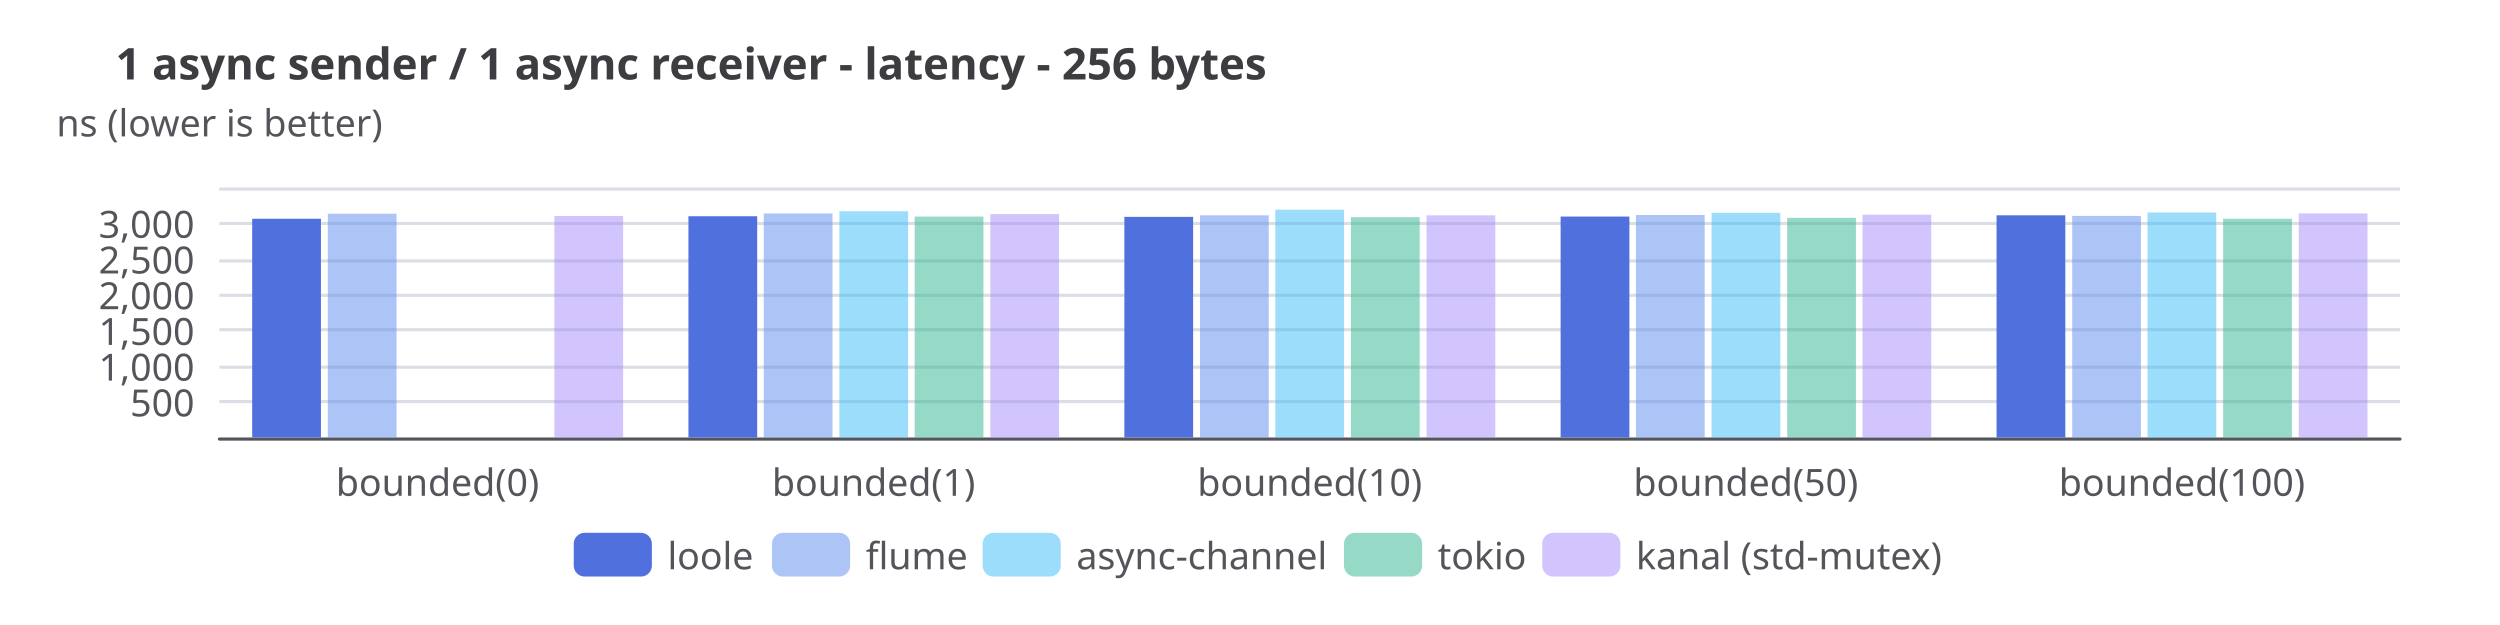
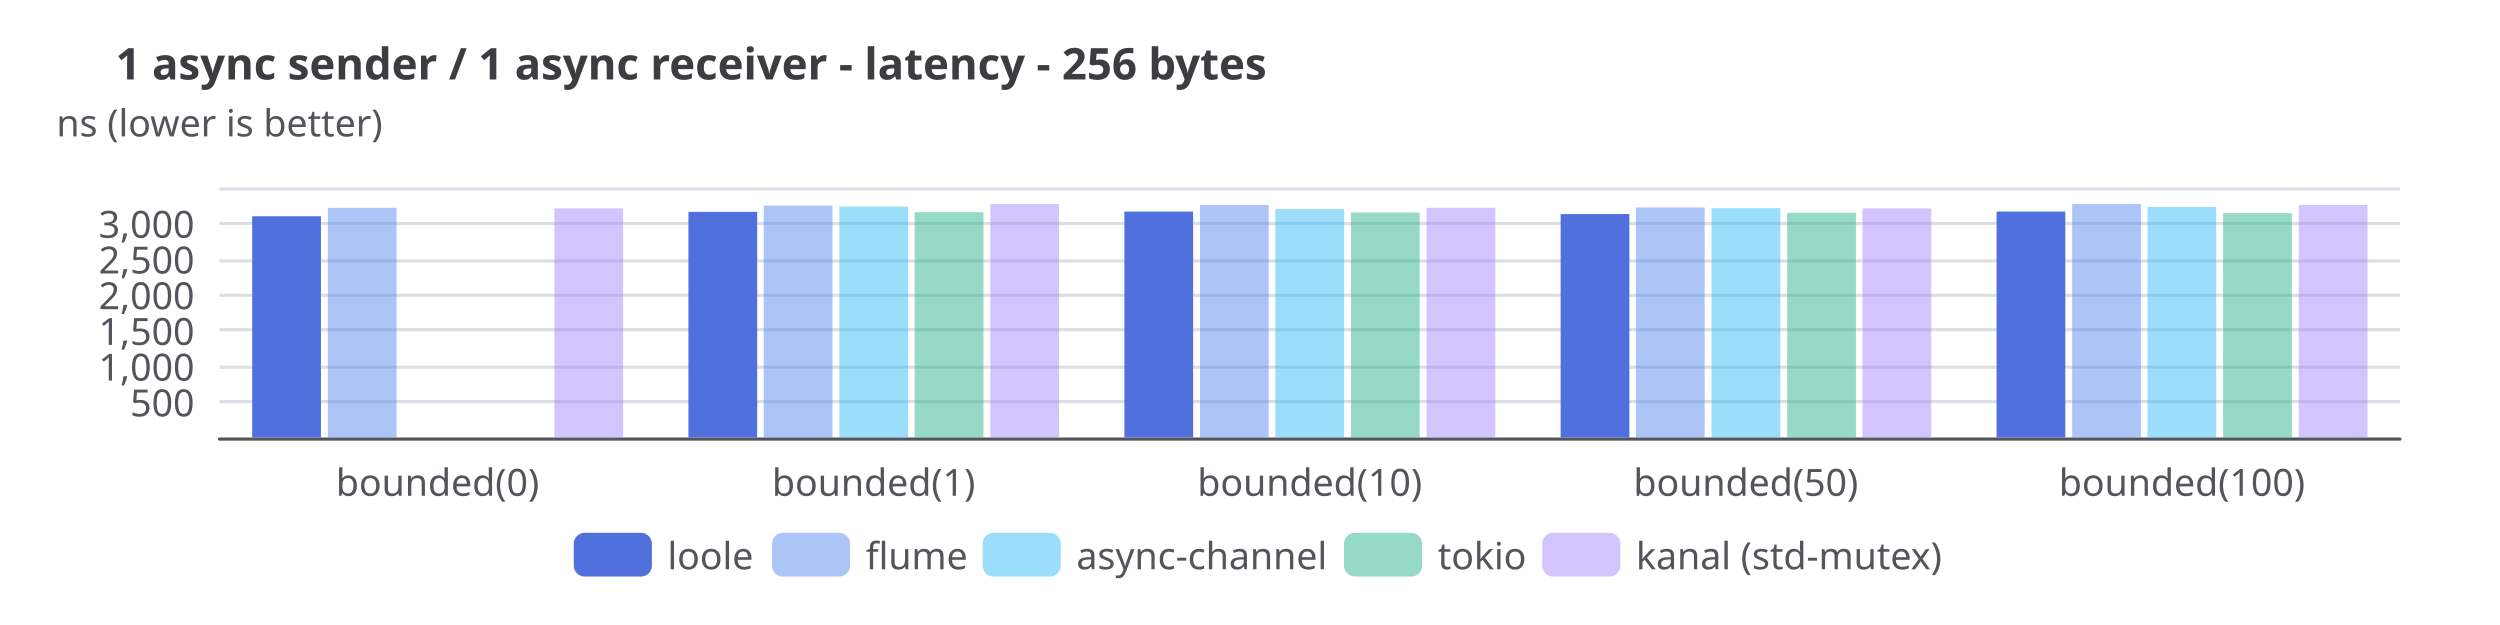
<svg xmlns="http://www.w3.org/2000/svg" width="800" height="200" version="1.1" baseProfile="full" viewBox="0 0 800 200">
  <rect width="800" height="200" x="0" y="0" fill="white" />
  <path d="M70.2 140.5L768 140.5" fill="none" pointer-events="visible" stroke="#dbdee4" class="zr16-cls-114" />
  <path d="M70.2 128.5L768 128.5" fill="none" pointer-events="visible" stroke="#dbdee4" class="zr16-cls-114" />
  <path d="M70.2 117.5L768 117.5" fill="none" pointer-events="visible" stroke="#dbdee4" class="zr16-cls-114" />
  <path d="M70.2 105.5L768 105.5" fill="none" pointer-events="visible" stroke="#dbdee4" class="zr16-cls-114" />
  <path d="M70.2 94.5L768 94.5" fill="none" pointer-events="visible" stroke="#dbdee4" class="zr16-cls-114" />
  <path d="M70.2 83.5L768 83.5" fill="none" pointer-events="visible" stroke="#dbdee4" class="zr16-cls-114" />
  <path d="M70.2 71.5L768 71.5" fill="none" pointer-events="visible" stroke="#dbdee4" class="zr16-cls-114" />
  <path d="M70.2 60.5L768 60.5" fill="none" pointer-events="visible" stroke="#dbdee4" class="zr16-cls-114" />
  <text dominant-baseline="central" text-anchor="middle" style="font-size:12px;font-family:sans-serif;" xml:space="preserve" y="-6" transform="translate(70.24 45)" fill="#54555a">ns (lower is better)</text>
  <path d="M70.2 140.5L768 140.5" fill="none" pointer-events="visible" stroke="#54555a" stroke-linecap="round" class="zr16-cls-114" />
  <text dominant-baseline="central" text-anchor="end" style="font-size:12px;font-family:sans-serif;" transform="translate(62.24 128.5714)" fill="#54555a">500</text>
  <text dominant-baseline="central" text-anchor="end" style="font-size:12px;font-family:sans-serif;" transform="translate(62.24 117.1429)" fill="#54555a">1,000</text>
  <text dominant-baseline="central" text-anchor="end" style="font-size:12px;font-family:sans-serif;" transform="translate(62.24 105.7143)" fill="#54555a">1,500</text>
  <text dominant-baseline="central" text-anchor="end" style="font-size:12px;font-family:sans-serif;" transform="translate(62.24 94.2857)" fill="#54555a">2,000</text>
  <text dominant-baseline="central" text-anchor="end" style="font-size:12px;font-family:sans-serif;" transform="translate(62.24 82.8571)" fill="#54555a">2,500</text>
  <text dominant-baseline="central" text-anchor="end" style="font-size:12px;font-family:sans-serif;" transform="translate(62.24 71.4286)" fill="#54555a">3,000</text>
  <text dominant-baseline="central" text-anchor="middle" style="font-size:12px;font-family:sans-serif;" y="6" transform="translate(140.016 148)" fill="#54555a">bounded(0)</text>
  <text dominant-baseline="central" text-anchor="middle" style="font-size:12px;font-family:sans-serif;" y="6" transform="translate(279.568 148)" fill="#54555a">bounded(1)</text>
  <text dominant-baseline="central" text-anchor="middle" style="font-size:12px;font-family:sans-serif;" y="6" transform="translate(419.12 148)" fill="#54555a">bounded(10)</text>
  <text dominant-baseline="central" text-anchor="middle" style="font-size:12px;font-family:sans-serif;" y="6" transform="translate(558.672 148)" fill="#54555a">bounded(50)</text>
  <text dominant-baseline="central" text-anchor="middle" style="font-size:12px;font-family:sans-serif;" y="6" transform="translate(698.224 148)" fill="#54555a">bounded(100)</text>
-   <path d="M80.7 140l22 0l0 -70l-22 0Z" fill="#5070dd" ecmeta_series_index="0" ecmeta_data_index="0" ecmeta_ssr_type="chart" class="zr16-cls-115" />
-   <path d="M220.3 140l22 0l0 -70.8l-22 0Z" fill="#5070dd" ecmeta_series_index="0" ecmeta_data_index="1" ecmeta_ssr_type="chart" class="zr16-cls-115" />
-   <path d="M359.8 140l22 0l0 -70.6l-22 0Z" fill="#5070dd" ecmeta_series_index="0" ecmeta_data_index="2" ecmeta_ssr_type="chart" class="zr16-cls-115" />
-   <path d="M499.4 140l22 0l0 -70.7l-22 0Z" fill="#5070dd" ecmeta_series_index="0" ecmeta_data_index="3" ecmeta_ssr_type="chart" class="zr16-cls-115" />
-   <path d="M638.9 140l22 0l0 -71.1l-22 0Z" fill="#5070dd" ecmeta_series_index="0" ecmeta_data_index="4" ecmeta_ssr_type="chart" class="zr16-cls-115" />
-   <path d="M104.9 140l22 0l0 -71.6l-22 0Z" fill="rgb(91,141,239)" fill-opacity="0.5" ecmeta_series_index="1" ecmeta_data_index="0" ecmeta_ssr_type="chart" class="zr16-cls-116" />
-   <path d="M244.4 140l22 0l0 -71.7l-22 0Z" fill="rgb(91,141,239)" fill-opacity="0.5" ecmeta_series_index="1" ecmeta_data_index="1" ecmeta_ssr_type="chart" class="zr16-cls-116" />
-   <path d="M384 140l22 0l0 -71.1l-22 0Z" fill="rgb(91,141,239)" fill-opacity="0.5" ecmeta_series_index="1" ecmeta_data_index="2" ecmeta_ssr_type="chart" class="zr16-cls-116" />
-   <path d="M523.5 140l22 0l0 -71.2l-22 0Z" fill="rgb(91,141,239)" fill-opacity="0.5" ecmeta_series_index="1" ecmeta_data_index="3" ecmeta_ssr_type="chart" class="zr16-cls-116" />
-   <path d="M663.1 140l22 0l0 -70.9l-22 0Z" fill="rgb(91,141,239)" fill-opacity="0.5" ecmeta_series_index="1" ecmeta_data_index="4" ecmeta_ssr_type="chart" class="zr16-cls-116" />
-   <path d="M268.6 140l22 0l0 -72.4l-22 0Z" fill="rgb(56,189,248)" fill-opacity="0.5" ecmeta_series_index="2" ecmeta_data_index="1" ecmeta_ssr_type="chart" class="zr16-cls-117" />
-   <path d="M408.1 140l22 0l0 -72.9l-22 0Z" fill="rgb(56,189,248)" fill-opacity="0.5" ecmeta_series_index="2" ecmeta_data_index="2" ecmeta_ssr_type="chart" class="zr16-cls-117" />
-   <path d="M547.7 140l22 0l0 -71.9l-22 0Z" fill="rgb(56,189,248)" fill-opacity="0.5" ecmeta_series_index="2" ecmeta_data_index="3" ecmeta_ssr_type="chart" class="zr16-cls-117" />
-   <path d="M687.2 140l22 0l0 -72l-22 0Z" fill="rgb(56,189,248)" fill-opacity="0.5" ecmeta_series_index="2" ecmeta_data_index="4" ecmeta_ssr_type="chart" class="zr16-cls-117" />
-   <path d="M292.7 140l22 0l0 -70.7l-22 0Z" fill="rgb(47,181,142)" fill-opacity="0.5" ecmeta_series_index="3" ecmeta_data_index="1" ecmeta_ssr_type="chart" class="zr16-cls-118" />
-   <path d="M432.3 140l22 0l0 -70.5l-22 0Z" fill="rgb(47,181,142)" fill-opacity="0.5" ecmeta_series_index="3" ecmeta_data_index="2" ecmeta_ssr_type="chart" class="zr16-cls-118" />
-   <path d="M571.9 140l22 0l0 -70.3l-22 0Z" fill="rgb(47,181,142)" fill-opacity="0.5" ecmeta_series_index="3" ecmeta_data_index="3" ecmeta_ssr_type="chart" class="zr16-cls-118" />
-   <path d="M711.4 140l22 0l0 -70l-22 0Z" fill="rgb(47,181,142)" fill-opacity="0.5" ecmeta_series_index="3" ecmeta_data_index="4" ecmeta_ssr_type="chart" class="zr16-cls-118" />
-   <path d="M177.4 140l22 0l0 -70.9l-22 0Z" fill="rgb(167,139,250)" fill-opacity="0.5" ecmeta_series_index="4" ecmeta_data_index="0" ecmeta_ssr_type="chart" class="zr16-cls-119" />
-   <path d="M316.9 140l22 0l0 -71.5l-22 0Z" fill="rgb(167,139,250)" fill-opacity="0.5" ecmeta_series_index="4" ecmeta_data_index="1" ecmeta_ssr_type="chart" class="zr16-cls-119" />
-   <path d="M456.5 140l22 0l0 -71.1l-22 0Z" fill="rgb(167,139,250)" fill-opacity="0.5" ecmeta_series_index="4" ecmeta_data_index="2" ecmeta_ssr_type="chart" class="zr16-cls-119" />
-   <path d="M596 140l22 0l0 -71.3l-22 0Z" fill="rgb(167,139,250)" fill-opacity="0.5" ecmeta_series_index="4" ecmeta_data_index="3" ecmeta_ssr_type="chart" class="zr16-cls-119" />
-   <path d="M735.6 140l22 0l0 -71.7l-22 0Z" fill="rgb(167,139,250)" fill-opacity="0.5" ecmeta_series_index="4" ecmeta_data_index="4" ecmeta_ssr_type="chart" class="zr16-cls-119" />
+   <path d="M80.7 140l22 0l0 -70.8l-22 0Z" fill="#5070dd" ecmeta_series_index="0" ecmeta_data_index="0" ecmeta_ssr_type="chart" class="zr16-cls-115" />
+   <path d="M220.3 140l22 0l0 -72.2l-22 0Z" fill="#5070dd" ecmeta_series_index="0" ecmeta_data_index="1" ecmeta_ssr_type="chart" class="zr16-cls-115" />
+   <path d="M359.8 140l22 0l0 -72.3l-22 0Z" fill="#5070dd" ecmeta_series_index="0" ecmeta_data_index="2" ecmeta_ssr_type="chart" class="zr16-cls-115" />
+   <path d="M499.4 140l22 0l0 -71.5l-22 0Z" fill="#5070dd" ecmeta_series_index="0" ecmeta_data_index="3" ecmeta_ssr_type="chart" class="zr16-cls-115" />
+   <path d="M638.9 140l22 0l0 -72.3l-22 0Z" fill="#5070dd" ecmeta_series_index="0" ecmeta_data_index="4" ecmeta_ssr_type="chart" class="zr16-cls-115" />
+   <path d="M104.9 140l22 0l0 -73.5l-22 0Z" fill="rgb(91,141,239)" fill-opacity="0.5" ecmeta_series_index="1" ecmeta_data_index="0" ecmeta_ssr_type="chart" class="zr16-cls-116" />
+   <path d="M244.4 140l22 0l0 -74.2l-22 0Z" fill="rgb(91,141,239)" fill-opacity="0.5" ecmeta_series_index="1" ecmeta_data_index="1" ecmeta_ssr_type="chart" class="zr16-cls-116" />
+   <path d="M384 140l22 0l0 -74.4l-22 0Z" fill="rgb(91,141,239)" fill-opacity="0.5" ecmeta_series_index="1" ecmeta_data_index="2" ecmeta_ssr_type="chart" class="zr16-cls-116" />
+   <path d="M523.5 140l22 0l0 -73.6l-22 0Z" fill="rgb(91,141,239)" fill-opacity="0.5" ecmeta_series_index="1" ecmeta_data_index="3" ecmeta_ssr_type="chart" class="zr16-cls-116" />
+   <path d="M663.1 140l22 0l0 -74.7l-22 0Z" fill="rgb(91,141,239)" fill-opacity="0.5" ecmeta_series_index="1" ecmeta_data_index="4" ecmeta_ssr_type="chart" class="zr16-cls-116" />
+   <path d="M268.6 140l22 0l0 -73.9l-22 0Z" fill="rgb(56,189,248)" fill-opacity="0.5" ecmeta_series_index="2" ecmeta_data_index="1" ecmeta_ssr_type="chart" class="zr16-cls-117" />
+   <path d="M408.1 140l22 0l0 -73.1l-22 0Z" fill="rgb(56,189,248)" fill-opacity="0.5" ecmeta_series_index="2" ecmeta_data_index="2" ecmeta_ssr_type="chart" class="zr16-cls-117" />
+   <path d="M547.7 140l22 0l0 -73.4l-22 0Z" fill="rgb(56,189,248)" fill-opacity="0.5" ecmeta_series_index="2" ecmeta_data_index="3" ecmeta_ssr_type="chart" class="zr16-cls-117" />
+   <path d="M687.2 140l22 0l0 -73.8l-22 0Z" fill="rgb(56,189,248)" fill-opacity="0.5" ecmeta_series_index="2" ecmeta_data_index="4" ecmeta_ssr_type="chart" class="zr16-cls-117" />
+   <path d="M292.7 140l22 0l0 -72.1l-22 0Z" fill="rgb(47,181,142)" fill-opacity="0.5" ecmeta_series_index="3" ecmeta_data_index="1" ecmeta_ssr_type="chart" class="zr16-cls-118" />
+   <path d="M432.3 140l22 0l0 -72l-22 0Z" fill="rgb(47,181,142)" fill-opacity="0.5" ecmeta_series_index="3" ecmeta_data_index="2" ecmeta_ssr_type="chart" class="zr16-cls-118" />
+   <path d="M571.9 140l22 0l0 -71.9l-22 0Z" fill="rgb(47,181,142)" fill-opacity="0.5" ecmeta_series_index="3" ecmeta_data_index="3" ecmeta_ssr_type="chart" class="zr16-cls-118" />
+   <path d="M711.4 140l22 0l0 -71.8l-22 0Z" fill="rgb(47,181,142)" fill-opacity="0.5" ecmeta_series_index="3" ecmeta_data_index="4" ecmeta_ssr_type="chart" class="zr16-cls-118" />
+   <path d="M177.4 140l22 0l0 -73.3l-22 0Z" fill="rgb(167,139,250)" fill-opacity="0.5" ecmeta_series_index="4" ecmeta_data_index="0" ecmeta_ssr_type="chart" class="zr16-cls-119" />
+   <path d="M316.9 140l22 0l0 -74.7l-22 0Z" fill="rgb(167,139,250)" fill-opacity="0.5" ecmeta_series_index="4" ecmeta_data_index="1" ecmeta_ssr_type="chart" class="zr16-cls-119" />
+   <path d="M456.5 140l22 0l0 -73.5l-22 0Z" fill="rgb(167,139,250)" fill-opacity="0.5" ecmeta_series_index="4" ecmeta_data_index="2" ecmeta_ssr_type="chart" class="zr16-cls-119" />
+   <path d="M596 140l22 0l0 -73.3l-22 0Z" fill="rgb(167,139,250)" fill-opacity="0.5" ecmeta_series_index="4" ecmeta_data_index="3" ecmeta_ssr_type="chart" class="zr16-cls-119" />
+   <path d="M735.6 140l22 0l0 -74.4l-22 0Z" fill="rgb(167,139,250)" fill-opacity="0.5" ecmeta_series_index="4" ecmeta_data_index="4" ecmeta_ssr_type="chart" class="zr16-cls-119" />
  <path d="M-5 -5.5l442.8 0l0 25l-442.8 0Z" transform="translate(183.6 170.5)" fill="rgb(0,0,0)" fill-opacity="0" stroke="#b7b9be" stroke-width="0" class="zr16-cls-114" />
  <path d="M3.5 0L21.5 0A3.5 3.5 0 0 1 25 3.5L25 10.5A3.5 3.5 0 0 1 21.5 14L3.5 14A3.5 3.5 0 0 1 0 10.5L0 3.5A3.5 3.5 0 0 1 3.5 0Z" transform="translate(183.6 170.5)" fill="#5070dd" ecmeta_series_index="0" ecmeta_data_index="0" ecmeta_ssr_type="legend" ecmeta_silent="true" class="zr16-cls-114" />
  <text dominant-baseline="central" text-anchor="start" style="font-size:12px;font-family:sans-serif;" x="30" y="7" transform="translate(183.6 170.5)" fill="#54555a">loole</text>
  <path d="M0 0l55.4 0l0 14l-55.4 0Z" transform="translate(183.6 170.5)" fill="none" pointer-events="visible" ecmeta_series_index="0" ecmeta_data_index="0" ecmeta_ssr_type="legend" class="zr16-cls-120" />
  <path d="M3.5 0L21.5 0A3.5 3.5 0 0 1 25 3.5L25 10.5A3.5 3.5 0 0 1 21.5 14L3.5 14A3.5 3.5 0 0 1 0 10.5L0 3.5A3.5 3.5 0 0 1 3.5 0Z" transform="translate(247.04 170.5)" fill="rgb(91,141,239)" fill-opacity="0.5" ecmeta_series_index="1" ecmeta_data_index="1" ecmeta_ssr_type="legend" ecmeta_silent="true" class="zr16-cls-114" />
  <text dominant-baseline="central" text-anchor="start" style="font-size:12px;font-family:sans-serif;" x="30" y="7" transform="translate(247.04 170.5)" fill="#54555a">flume</text>
  <path d="M0 0l59.4 0l0 14l-59.4 0Z" transform="translate(247.04 170.5)" fill="none" pointer-events="visible" ecmeta_series_index="1" ecmeta_data_index="1" ecmeta_ssr_type="legend" class="zr16-cls-120" />
  <path d="M3.5 0L21.5 0A3.5 3.5 0 0 1 25 3.5L25 10.5A3.5 3.5 0 0 1 21.5 14L3.5 14A3.5 3.5 0 0 1 0 10.5L0 3.5A3.5 3.5 0 0 1 3.5 0Z" transform="translate(314.44 170.5)" fill="rgb(56,189,248)" fill-opacity="0.5" ecmeta_series_index="2" ecmeta_data_index="2" ecmeta_ssr_type="legend" ecmeta_silent="true" class="zr16-cls-114" />
  <text dominant-baseline="central" text-anchor="start" style="font-size:12px;font-family:sans-serif;" x="30" y="7" transform="translate(314.44 170.5)" fill="#54555a">async-channel</text>
  <path d="M0 0l107.6 0l0 14l-107.6 0Z" transform="translate(314.44 170.5)" fill="none" pointer-events="visible" ecmeta_series_index="2" ecmeta_data_index="2" ecmeta_ssr_type="legend" class="zr16-cls-120" />
  <path d="M3.5 0L21.5 0A3.5 3.5 0 0 1 25 3.5L25 10.5A3.5 3.5 0 0 1 21.5 14L3.5 14A3.5 3.5 0 0 1 0 10.5L0 3.5A3.5 3.5 0 0 1 3.5 0Z" transform="translate(430.08 170.5)" fill="rgb(47,181,142)" fill-opacity="0.5" ecmeta_series_index="3" ecmeta_data_index="3" ecmeta_ssr_type="legend" ecmeta_silent="true" class="zr16-cls-114" />
  <text dominant-baseline="central" text-anchor="start" style="font-size:12px;font-family:sans-serif;" x="30" y="7" transform="translate(430.08 170.5)" fill="#54555a">tokio</text>
  <path d="M0 0l55.4 0l0 14l-55.4 0Z" transform="translate(430.08 170.5)" fill="none" pointer-events="visible" ecmeta_series_index="3" ecmeta_data_index="3" ecmeta_ssr_type="legend" class="zr16-cls-120" />
  <path d="M3.5 0L21.5 0A3.5 3.5 0 0 1 25 3.5L25 10.5A3.5 3.5 0 0 1 21.5 14L3.5 14A3.5 3.5 0 0 1 0 10.5L0 3.5A3.5 3.5 0 0 1 3.5 0Z" transform="translate(493.52 170.5)" fill="rgb(167,139,250)" fill-opacity="0.5" ecmeta_series_index="4" ecmeta_data_index="4" ecmeta_ssr_type="legend" ecmeta_silent="true" class="zr16-cls-114" />
  <text dominant-baseline="central" text-anchor="start" style="font-size:12px;font-family:sans-serif;" xml:space="preserve" x="30" y="7" transform="translate(493.52 170.5)" fill="#54555a">kanal (std-mutex)</text>
  <path d="M0 0l122.9 0l0 14l-122.9 0Z" transform="translate(493.52 170.5)" fill="none" pointer-events="visible" ecmeta_series_index="4" ecmeta_data_index="4" ecmeta_ssr_type="legend" class="zr16-cls-120" />
  <path d="M-5 -5l349.8 0l0 24l-349.8 0Z" transform="translate(37 13)" fill="rgb(0,0,0)" fill-opacity="0" stroke="#3c3c41" stroke-width="0" class="zr16-cls-114" />
  <text dominant-baseline="central" text-anchor="start" style="font-size:14px;font-family:sans-serif;font-weight:bold;" xml:space="preserve" y="7" transform="translate(37 13)" fill="#3c3c41">1 async sender / 1 async receiver - latency - 256 bytes</text>
  <style>
.zr16-cls-114:hover {
pointer-events:none;
}
.zr16-cls-115:hover {
cursor:pointer;
fill:rgba(88,123,243,1);
}
.zr16-cls-116:hover {
cursor:pointer;
fill:rgba(100,155,255,0.5);
}
.zr16-cls-117:hover {
cursor:pointer;
fill:rgba(61,207,255,0.5);
}
.zr16-cls-118:hover {
cursor:pointer;
fill:rgba(51,199,156,0.5);
}
.zr16-cls-119:hover {
cursor:pointer;
fill:rgba(183,152,255,0.5);
}
.zr16-cls-120:hover {
cursor:pointer;
fill:rgba(0,0,0,0);
}



</style>
</svg>
